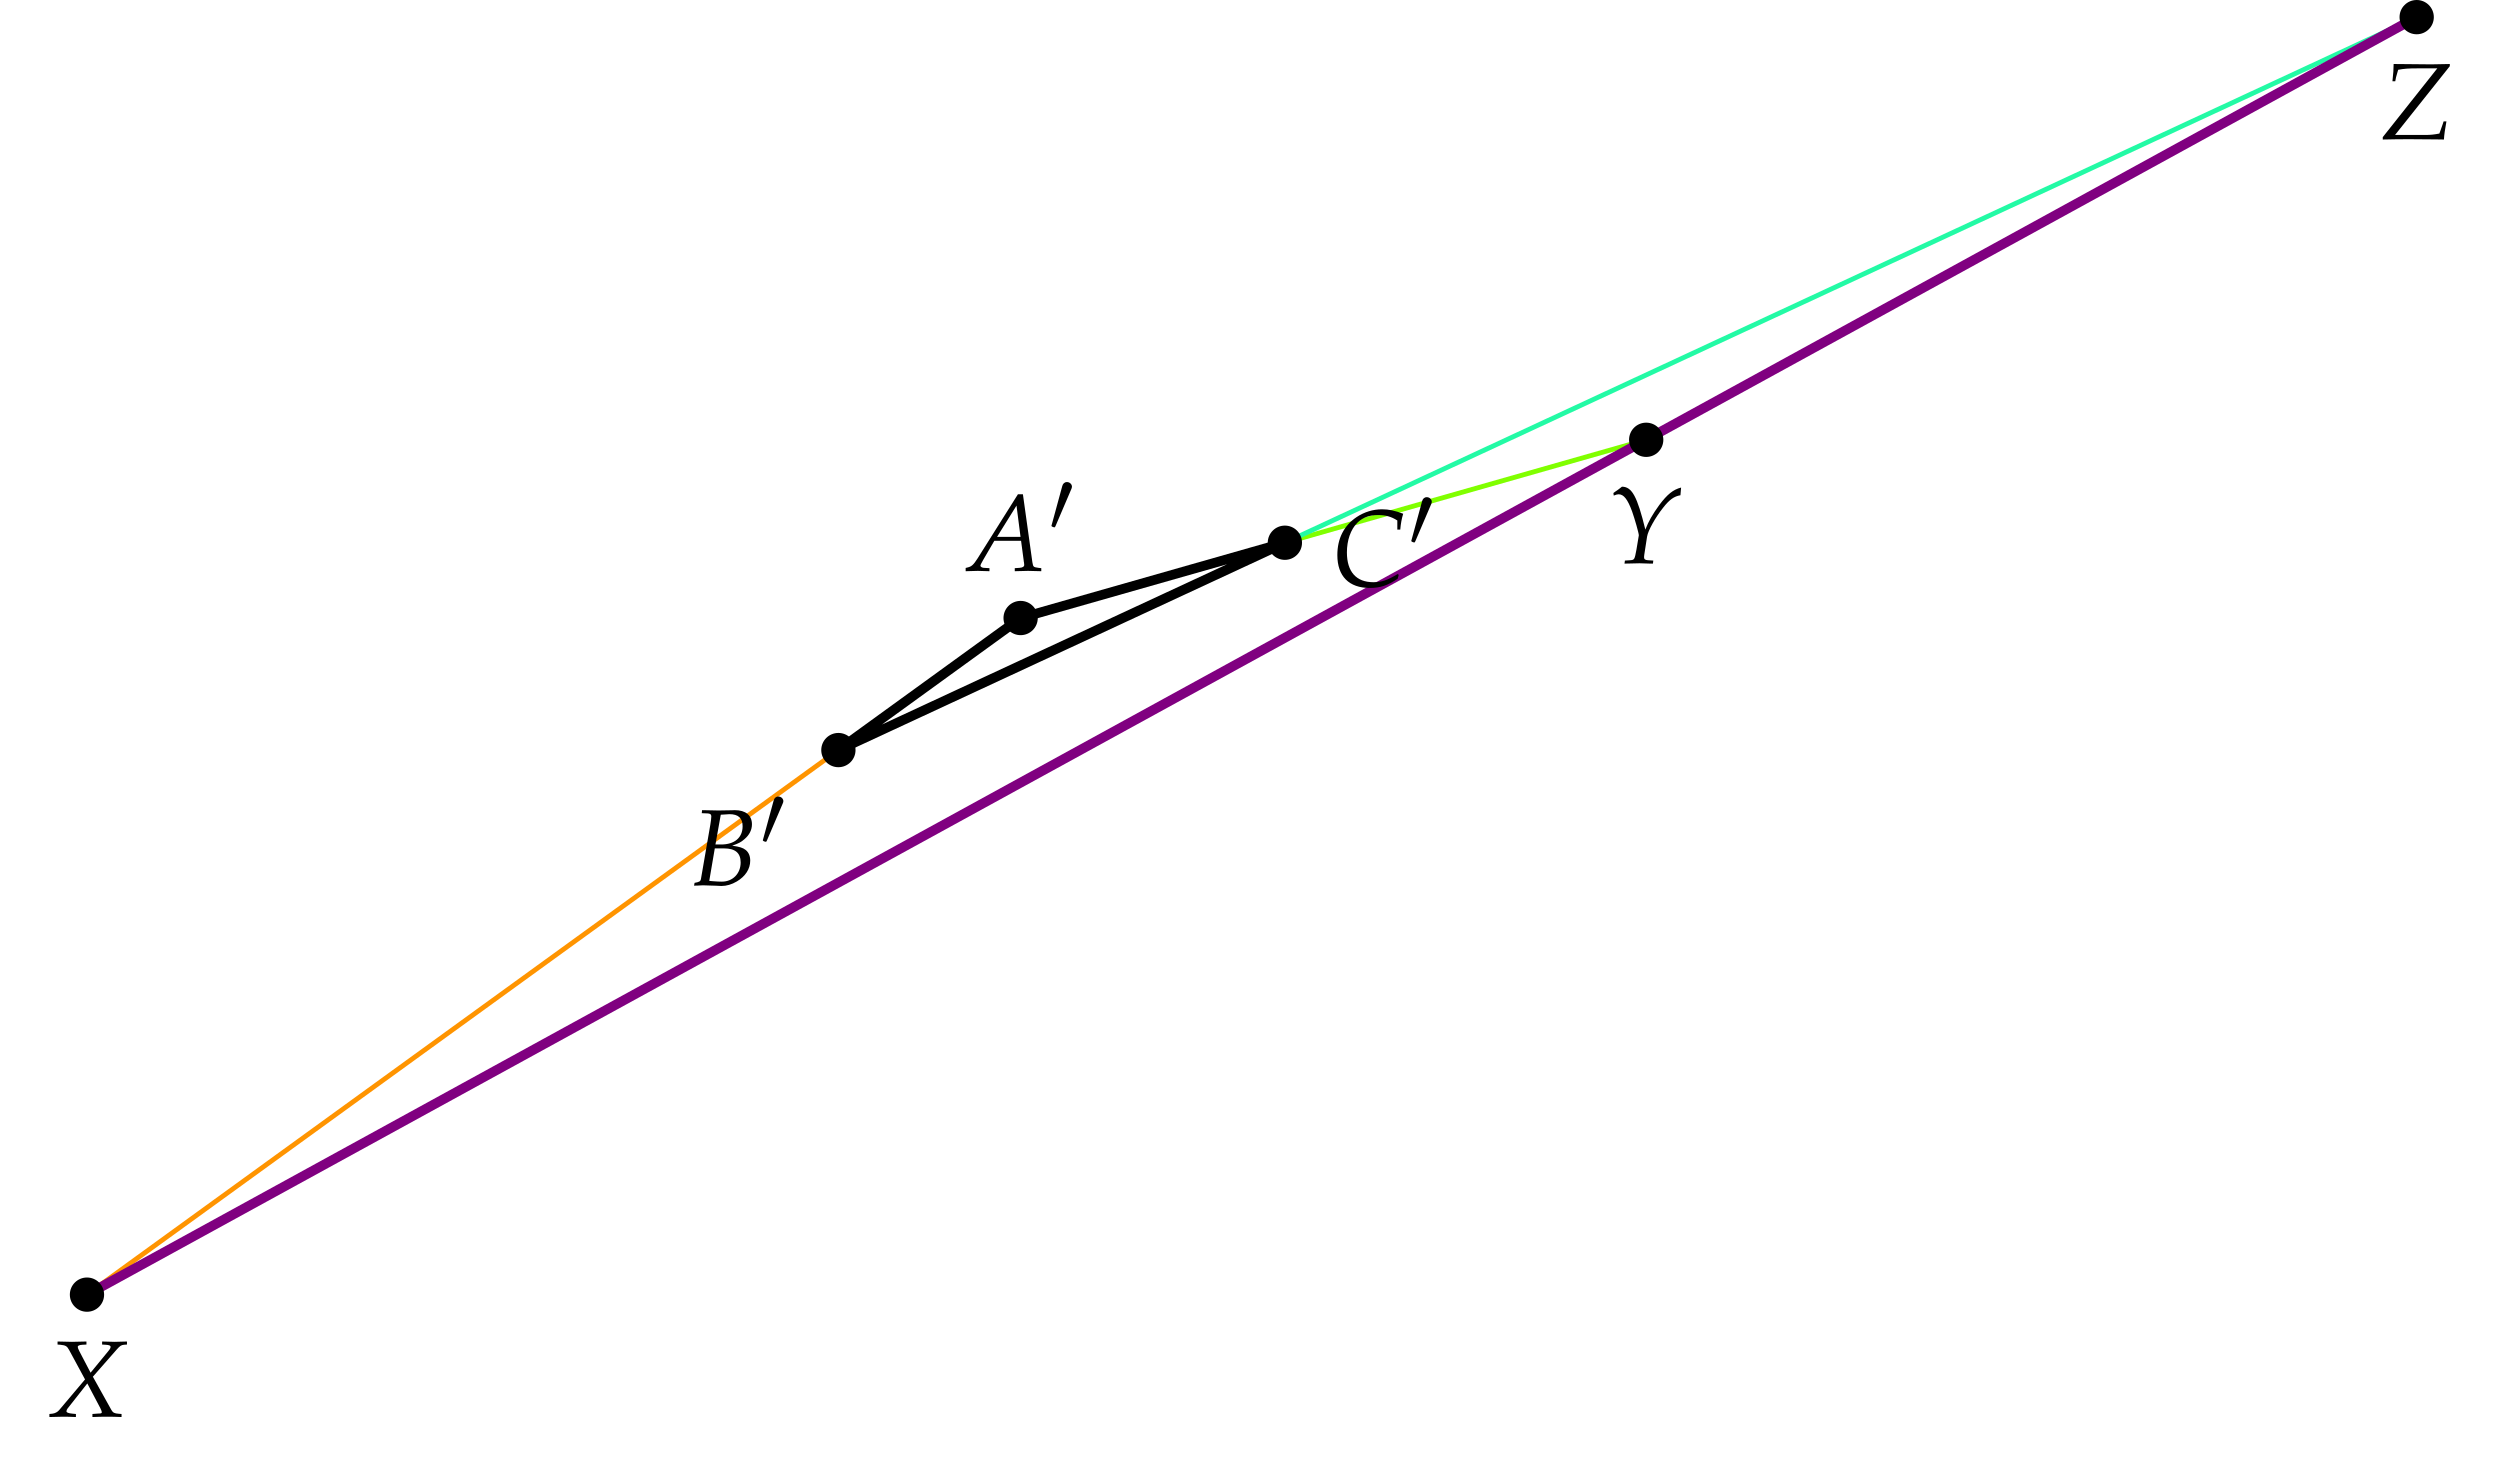
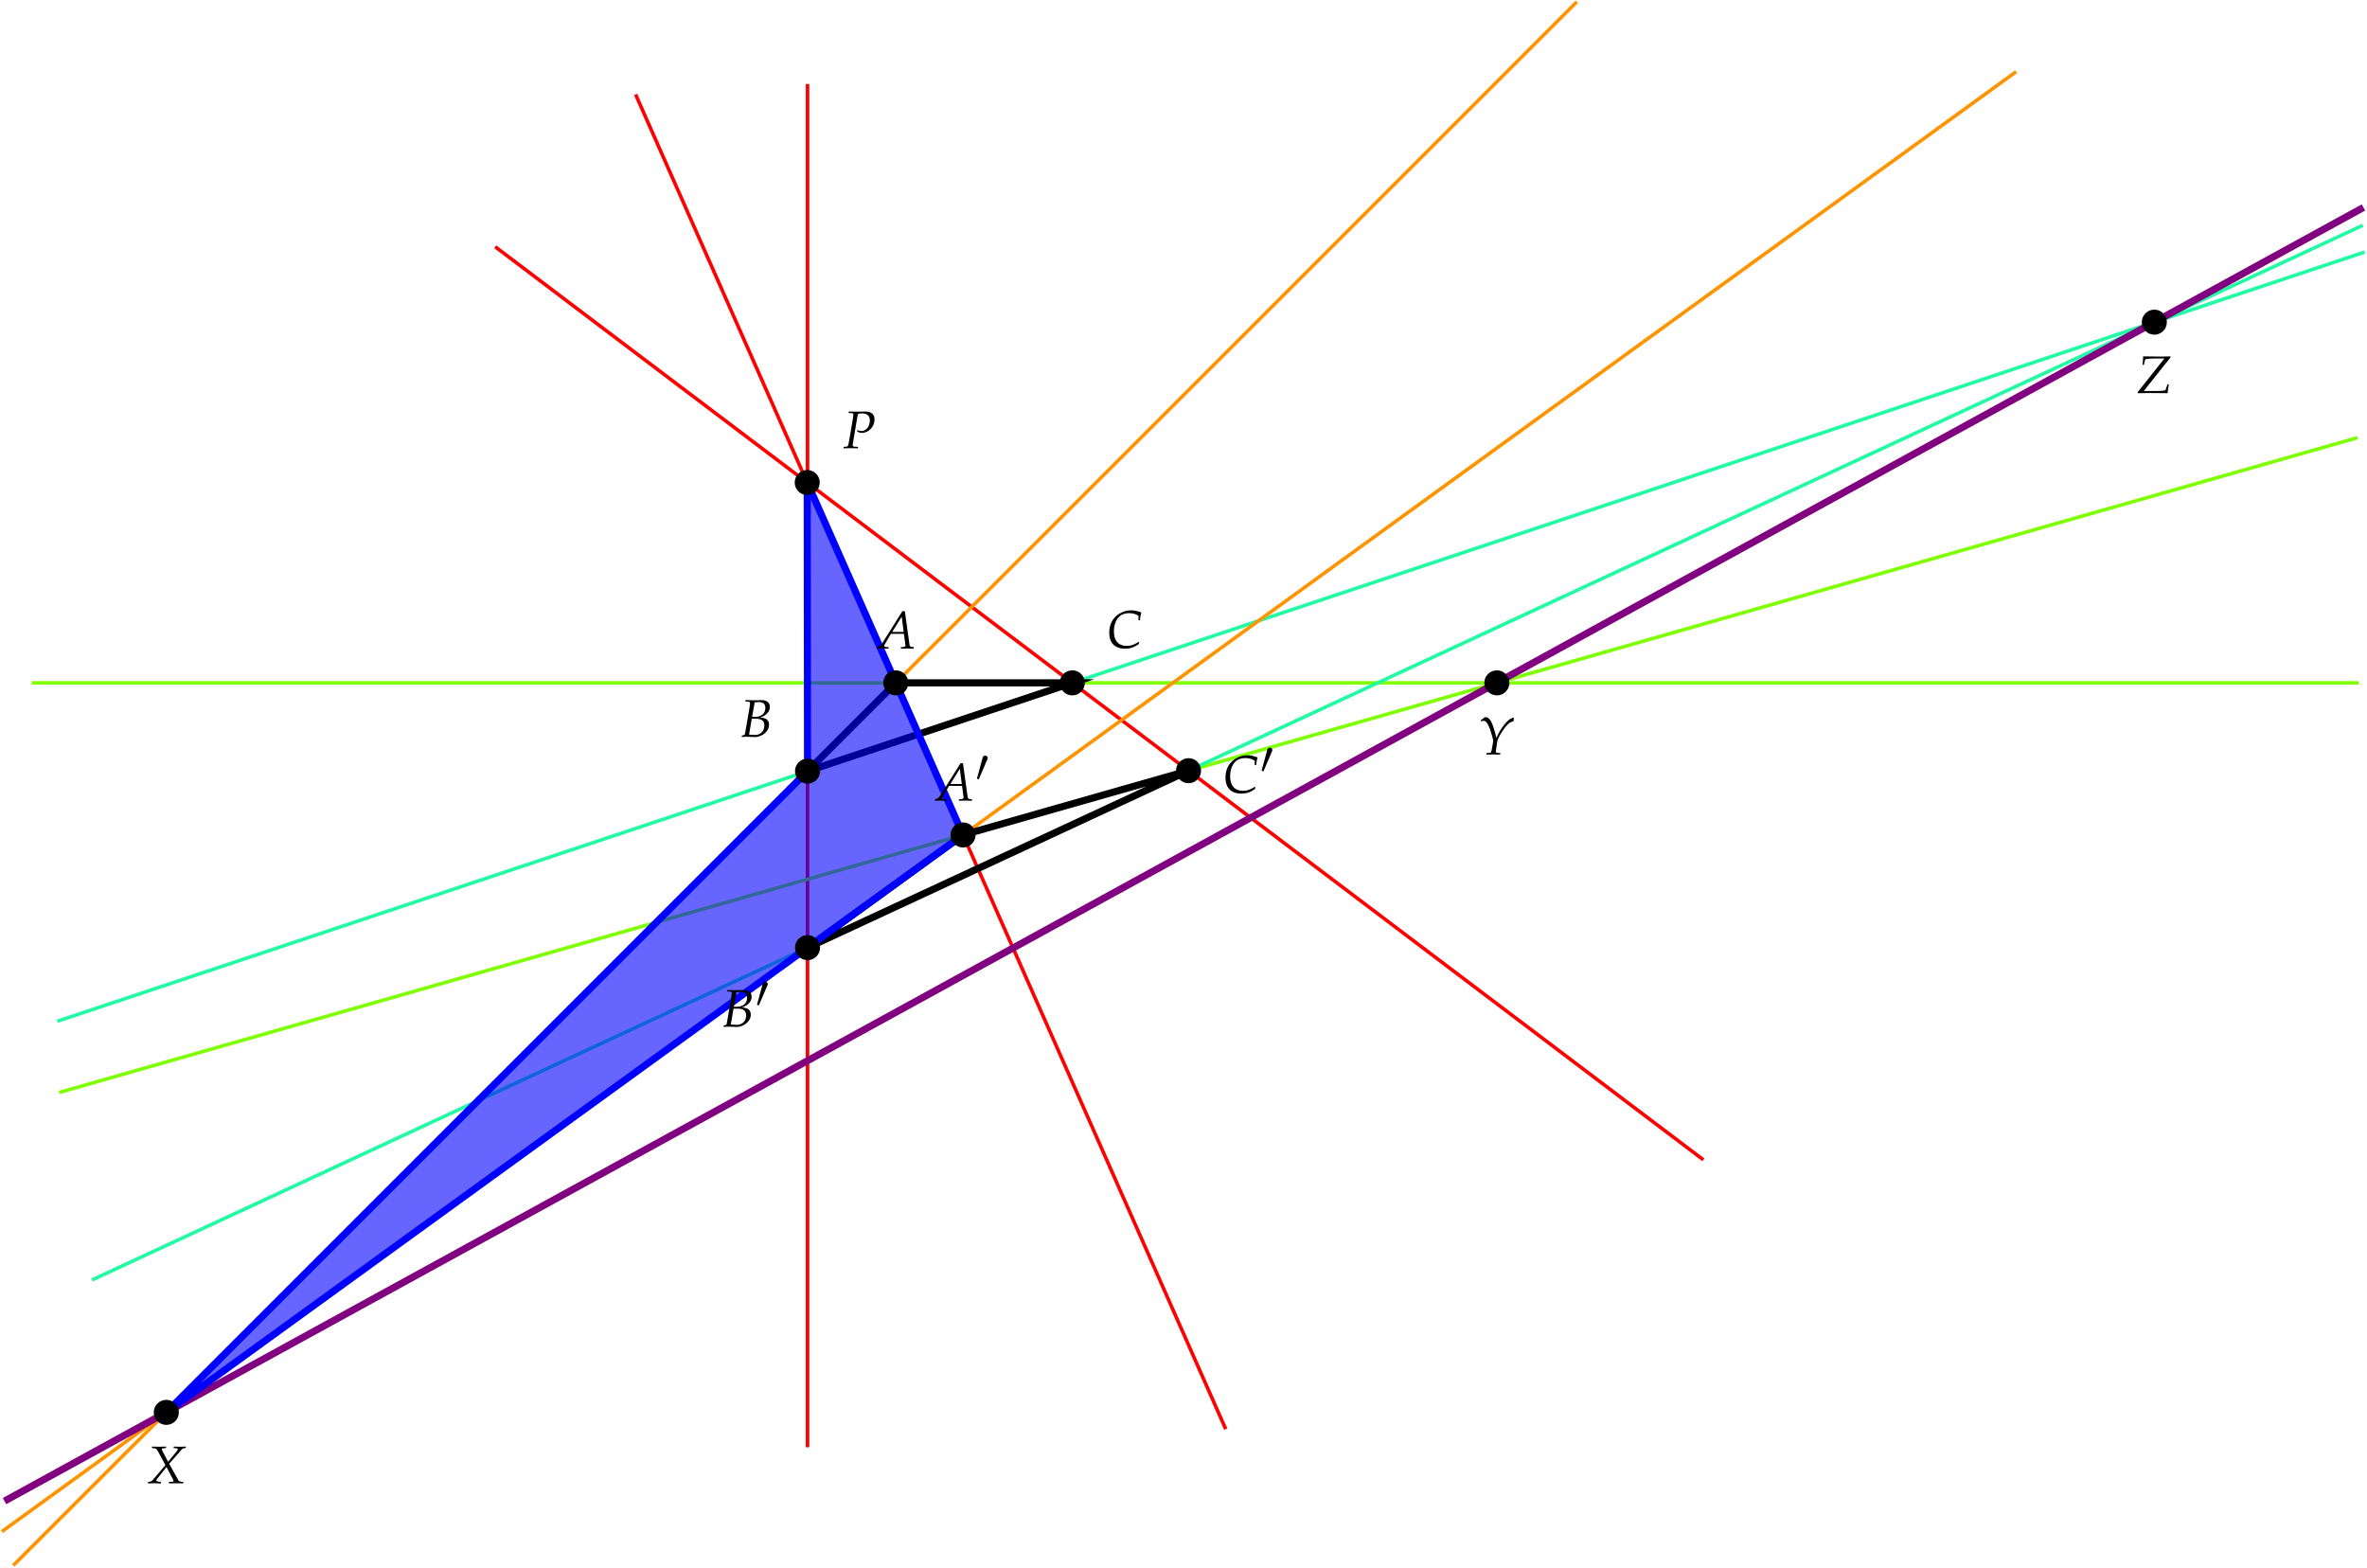
- <svg xmlns="http://www.w3.org/2000/svg" xmlns:xlink="http://www.w3.org/1999/xlink" version="1.1" width="287.752pt" height="168.211pt" viewBox="-.275 37.556 287.752 168.211">
+ <svg xmlns="http://www.w3.org/2000/svg" xmlns:xlink="http://www.w3.org/1999/xlink" version="1.1" width="372.591pt" height="246.677pt" viewBox="-.275 486.148 372.591 246.677">
  <defs>
    <path id="g1-65" d="M5.021-7.662L.967-1.217C.576-.609 .38-.435 .011-.348L-.206-.293V.033C.793 0 .793 0 1.011 0C1.217 0 1.239 0 2.174 .033V-.272L1.609-.304C1.435-.315 1.272-.413 1.272-.511C1.272-.598 1.348-.75 1.554-1.109L2.663-3.011H5.336L5.608-.967V-.935C5.608-.924 5.619-.891 5.63-.837C5.641-.75 5.652-.641 5.652-.598C5.652-.424 5.489-.326 5.184-.304L4.706-.272V.033C5.815 0 5.815 0 6.032 0S6.249 0 7.358 .033V-.272L7.075-.304C6.564-.38 6.554-.38 6.467-.869L5.521-7.662H5.021ZM4.88-6.532L5.282-3.402H2.934L4.88-6.532Z" />
    <path id="g1-66" d="M1.054-7.217L1.63-7.195C1.891-7.184 2.011-7.097 2.011-6.901C2.011-6.749 1.967-6.401 1.913-6.075L.967-.598C.924-.402 .793-.326 .337-.25L.283 .033L.685 .022C.978 0 1.141 0 1.272 0C1.391 0 1.674 .011 1.956 .022L2.358 .033L2.576 .043C2.782 .054 2.924 .065 3.011 .065C3.532 .065 4.054-.087 4.565-.391C5.423-.902 5.902-1.641 5.902-2.467C5.902-2.934 5.749-3.293 5.456-3.532C5.173-3.76 4.847-3.858 4.097-3.967C4.717-4.184 4.989-4.315 5.325-4.619C5.825-5.043 6.075-5.554 6.075-6.108C6.075-6.999 5.445-7.521 4.358-7.521C4.336-7.521 4.228-7.521 4.065-7.51L3.38-7.499C3.25-7.488 2.858-7.488 2.728-7.488C2.521-7.488 2.185-7.499 1.652-7.51L1.087-7.521L1.054-7.217ZM2.358-3.695H3.282C4.402-3.695 4.945-3.239 4.945-2.293C4.945-1.174 4.152-.37 3.065-.37C2.848-.37 2.532-.38 2.174-.413C2.108-.424 1.978-.435 1.804-.446L2.358-3.695ZM2.956-7.064C3.076-7.064 3.097-7.075 3.326-7.086C3.554-7.108 3.695-7.119 3.826-7.119C4.706-7.119 5.141-6.727 5.141-5.912C5.141-4.771 4.336-4.086 2.989-4.086H2.424L2.956-7.064Z" />
    <path id="g1-67" d="M6.488-5.641H6.782C6.836-6.26 6.923-6.727 7.075-7.227C6.249-7.543 5.63-7.673 4.956-7.673C4.065-7.673 3.174-7.401 2.413-6.891C1.141-6.032 .489-4.749 .489-3.087C.489-.978 1.652 .196 3.728 .196C4.771 .196 5.543-.054 6.521-.728L6.63-1.119L6.521-1.196C5.499-.576 4.934-.38 4.086-.38C2.38-.38 1.445-1.424 1.445-3.358C1.445-4.565 1.815-5.641 2.478-6.315C2.989-6.836 3.684-7.097 4.543-7.097C5.315-7.097 5.88-6.945 6.488-6.554V-5.641Z" />
+     <path id="g1-80" d="M1.141-7.217L1.739-7.195C2-7.184 2.119-7.097 2.119-6.901C2.119-6.749 2.076-6.412 2.022-6.075L1.217-1.359C1.032-.37 1.022-.337 .587-.304L.141-.272L.098 .033L.554 .022C1 .011 1.337 0 1.532 0C1.717 0 2.032 .011 2.467 .022L3.043 .033L3.076-.272L2.369-.304C2.087-.315 1.978-.402 1.978-.63C1.978-.728 1.989-.804 2.022-1.011L2.913-6.304C2.913-6.315 2.956-6.532 3.011-6.738C3.021-6.793 3.054-6.901 3.087-7.043C3.478-7.108 3.652-7.13 3.858-7.13C4.967-7.13 5.499-6.651 5.499-5.641C5.499-4.467 4.717-3.51 3.76-3.51C3.521-3.51 3.304-3.565 2.902-3.717L2.924-3.38C3.326-3.184 3.543-3.13 3.858-3.13C5.26-3.13 6.456-4.402 6.456-5.88C6.456-6.977 5.771-7.553 4.478-7.521L2.978-7.488L1.75-7.51L1.174-7.521L1.141-7.217Z" />
    <path id="g1-88" d="M4.521-.272V.033C5.043 .011 5.532 0 5.988 0C6.423 0 6.912 .011 7.434 .033V-.272L7.162-.293C6.717-.326 6.575-.402 6.423-.663L4.565-4L6.967-6.738C7.293-7.097 7.39-7.162 7.673-7.195L7.977-7.217V-7.521L6.738-7.488C6.608-7.488 6.456-7.488 5.489-7.521V-7.217L5.847-7.195C6.195-7.173 6.336-7.119 6.336-6.988C6.336-6.869 6.282-6.771 6.086-6.532L4.336-4.402L3.206-6.564C3.108-6.76 3.054-6.891 3.054-6.977C3.054-7.108 3.195-7.173 3.521-7.195L3.923-7.217V-7.521L3.424-7.51C2.978-7.499 2.652-7.488 2.478-7.488C2.293-7.488 1.967-7.499 1.522-7.51L1.032-7.521V-7.217L1.315-7.195C1.848-7.14 1.978-7.064 2.195-6.662L3.782-3.728L1.196-.663C1.032-.467 .783-.337 .522-.304L.217-.272V.033C.75 .011 1.196 0 1.576 0C1.967 0 2.402 .011 2.869 .033V-.272L2.521-.304C2.108-.348 1.924-.413 1.924-.543C1.924-.63 1.967-.728 2.032-.815L4.01-3.326L5.304-.869C5.402-.674 5.456-.533 5.456-.435C5.456-.348 5.38-.315 5.108-.315L4.934-.304L4.521-.272Z" />
    <path id="g1-89" d="M.565-7.032L.598-6.771C.848-6.869 .967-6.901 1.087-6.901C1.598-6.901 1.989-6.401 2.435-5.184C2.695-4.456 3.119-2.967 3.108-2.793C3.108-2.793 3.108-2.761 3.097-2.728L2.869-1.359C2.684-.37 2.674-.337 2.239-.304L1.717-.272L1.674 .033L2.25 .022C2.761 .011 3.011 0 3.184 0L4.239 .033H4.521L4.554-.272L4.021-.304C3.728-.326 3.63-.402 3.63-.619C3.63-.685 3.641-.793 3.652-.848L3.934-2.674C4.032-3.271 4.739-4.554 5.543-5.565C6.173-6.369 6.63-6.695 7.271-6.804L7.336-7.575C6.543-7.369 5.967-6.912 5.152-5.825C4.489-4.912 4.065-4.173 3.76-3.369C2.945-6.695 2.424-7.651 1.424-7.662L1.38-7.63C1.348-7.597 1.315-7.575 1.282-7.553C1.163-7.456 .935-7.282 .728-7.151L.565-7.032Z" />
    <path id="g1-90" d="M.217 .033C1.261 .011 1.891 0 2.837 0C3.684 0 4.956 .011 5.619 .022L6.336 .033C6.358-.413 6.445-1.032 6.586-1.782H6.304L6.228-1.543C6.151-1.326 6.054-1.043 5.967-.804L5.88-.565C5.391-.467 4.978-.424 4.499-.424H1.445L6.923-7.304V-7.521L5.162-7.488H4.88L2.587-7.51L1.304-7.521C1.304-7.01 1.272-6.586 1.185-5.793H1.467C1.5-6.032 1.565-6.304 1.695-6.727L1.761-6.945C2.369-7.054 2.782-7.086 3.717-7.086H5.673L.217-.206V.033Z" />
-     <path id="g8-48" d="M1.308-2.456C1.334-2.518 1.355-2.565 1.355-2.617C1.355-2.767 1.22-2.891 1.06-2.891C.915-2.891 .822-2.792 .786-2.658L.171-.398C.171-.388 .15-.331 .15-.326C.15-.269 .284-.233 .326-.233C.357-.233 .362-.248 .393-.315L1.308-2.456Z" />
-     <use id="g12-48" xlink:href="#g8-48" transform="scale(1.4)" />
-     <use id="g19-65" xlink:href="#g1-65" transform="scale(.821918)" />
-     <use id="g19-66" xlink:href="#g1-66" transform="scale(.821918)" />
-     <use id="g19-67" xlink:href="#g1-67" transform="scale(.821918)" />
-     <use id="g19-88" xlink:href="#g1-88" transform="scale(.821918)" />
-     <use id="g19-89" xlink:href="#g1-89" transform="scale(.821918)" />
-     <use id="g19-90" xlink:href="#g1-90" transform="scale(.821918)" />
+     <path id="g3-48" d="M1.308-2.456C1.334-2.518 1.355-2.565 1.355-2.617C1.355-2.767 1.22-2.891 1.06-2.891C.915-2.891 .822-2.792 .786-2.658L.171-.398C.171-.388 .15-.331 .15-.326C.15-.269 .284-.233 .326-.233C.357-.233 .362-.248 .393-.315L1.308-2.456Z" />
+     <use id="g23-65" xlink:href="#g1-65" transform="scale(.547945)" />
+     <use id="g23-66" xlink:href="#g1-66" transform="scale(.547945)" />
+     <use id="g23-67" xlink:href="#g1-67" transform="scale(.547945)" />
+     <use id="g23-80" xlink:href="#g1-80" transform="scale(.547945)" />
+     <use id="g23-88" xlink:href="#g1-88" transform="scale(.547945)" />
+     <use id="g23-89" xlink:href="#g1-89" transform="scale(.547945)" />
+     <use id="g23-90" xlink:href="#g1-90" transform="scale(.547945)" />
  </defs>
  <g id="page1" transform="matrix(1.4 0 0 1.4 0 0)">
-     <g stroke-miterlimit="10" transform="translate(68.73194,88.49325)scale(0.996264,-0.996264)">
+     <g stroke-miterlimit="10" transform="translate(90.59943,453.791)scale(0.996264,-0.996264)">
      <g fill="#000" stroke="#000">
        <g stroke-width="0.4">
+           <g fill="#f00" stroke="#f00">
+             <path d="M-35.247 79.092L101.103-23.945" fill="none" />
+           </g>
+           <g fill="#f00" stroke="#f00">
+             <path d="M-19.405 96.286L47.198-54.337" fill="none" />
+           </g>
+           <g fill="#f00" stroke="#f00">
+             <path d="M0 97.456V-56.381" fill="none" />
+           </g>
          <g fill="#80ff00" stroke="#80ff00">
-             <path d="M15.039 10.898L66.662 25.605" fill="none" />
+             <path d="M-87.562 29.878H175.074" fill="none" />
+           </g>
+           <g fill="#80ff00" stroke="#80ff00">
+             <path d="M-84.455-16.342L174.937 57.554" fill="none" />
          </g>
          <g fill="#23faa5" stroke="#23faa5">
-             <path d="M0 0L130.245 60.485" fill="none" />
+             <path d="M-84.674-8.306L175.737 78.499" fill="none" />
+           </g>
+           <g fill="#23faa5" stroke="#23faa5">
+             <path d="M-80.76-37.504L175.52 81.511" fill="none" />
          </g>
          <g fill="#ff9400" stroke="#ff9400">
-             <path d="M-62.009-44.939L15.039 10.898" fill="none" />
+             <path d="M-90.936-65.904L136.403 98.854" fill="none" />
+           </g>
+           <g fill="#ff9400" stroke="#ff9400">
+             <path d="M-89.636-69.716L86.823 106.742" fill="none" />
          </g>
          <g stroke-width="0.8">
            <g fill="#800080" stroke="#800080">
-               <path d="M-62.009-44.939L130.245 60.485" fill="none" />
-             </g>
-           </g>
-           <g stroke-width="0.8">
-             <path d="M15.039 10.898L0 0L36.846 17.111L15.039 10.898" fill="none" />
-           </g>
-           <path d="M16.453 10.898C16.453 11.679 15.82 12.312 15.039 12.312S13.624 11.679 13.624 10.898C13.624 10.116 14.258 9.483 15.039 9.483S16.453 10.116 16.453 10.898ZM15.039 10.898" stroke="none" />
-           <g transform="translate(15.0388,10.89758)">
-             <g stroke="none" transform="scale(-1.00375,1.00375)translate(68.73194,88.49325)scale(-1,-1)">
+               <path d="M-90.627-62.456L175.598 83.53" fill="none" />
+             </g>
+           </g>
+           <g stroke-width="0.8">
+             <path d="M9.961 29.882L0 19.921L29.882 29.882H9.961" fill="none" />
+           </g>
+           <g stroke-width="0.8">
+             <path d="M17.55 12.718L0 0L43 19.969L17.55 12.718" fill="none" />
+           </g>
+           <g stroke-width="0.8">
+             <g fill="#00f" stroke="#00f">
+               <path d="M-.036 52.49L9.961 29.882L17.55 12.718L-72.365-52.444L0 19.921L-.036 52.49" fill="none" />
+             </g>
+           </g>
+           <g fill="#00f" stroke="#00f">
+             <g stroke-opacity="0.6">
+               <g fill-opacity="0.6">
+                 <path d="M-.036 52.49L9.961 29.882L17.55 12.718L-72.365-52.444L0 19.921" stroke="none" />
+               </g>
+             </g>
+           </g>
+           <path d="M11.375 29.882C11.375 30.663 10.742 31.296 9.961 31.296S8.546 30.663 8.546 29.882C8.546 29.101 9.179 28.467 9.961 28.467S11.375 29.101 11.375 29.882ZM9.961 29.882" stroke="none" />
+           <g transform="translate(9.96051,29.88159)">
+             <g stroke="none" transform="scale(-1.00375,1.00375)translate(90.59943,453.791)scale(-1,-1)">
+               <g fill="#000">
+                 <g stroke="none" />
+               </g>
+             </g>
+           </g>
+           <path d="M1.414 19.921C1.414 20.702 .781 21.335 0 21.335S-1.414 20.702-1.414 19.921S-.781 18.507 0 18.507S1.414 19.14 1.414 19.921ZM0 19.921" stroke="none" />
+           <g transform="translate(0.0,19.92105)">
+             <g stroke="none" transform="scale(-1.00375,1.00375)translate(90.59943,453.791)scale(-1,-1)">
+               <g fill="#000">
+                 <g stroke="none" />
+               </g>
+             </g>
+           </g>
+           <path d="M31.296 29.882C31.296 30.663 30.663 31.296 29.882 31.296C29.101 31.296 28.467 30.663 28.467 29.882C28.467 29.101 29.101 28.467 29.882 28.467C30.663 28.467 31.296 29.101 31.296 29.882ZM29.882 29.882" stroke="none" />
+           <g transform="translate(29.88159,29.88159)">
+             <g stroke="none" transform="scale(-1.00375,1.00375)translate(90.59943,453.791)scale(-1,-1)">
+               <g fill="#000">
+                 <g stroke="none" />
+               </g>
+             </g>
+           </g>
+           <path d="M18.965 12.718C18.965 13.499 18.332 14.132 17.55 14.132C16.769 14.132 16.136 13.499 16.136 12.718C16.136 11.937 16.769 11.303 17.55 11.303C18.332 11.303 18.965 11.937 18.965 12.718ZM17.55 12.718" stroke="none" />
+           <g transform="translate(17.55045,12.7176)">
+             <g stroke="none" transform="scale(-1.00375,1.00375)translate(90.59943,453.791)scale(-1,-1)">
              <g fill="#000">
                <g stroke="none" />
              </g>
            </g>
          </g>
          <path d="M1.414 0C1.414 .781 .781 1.414 0 1.414S-1.414 .781-1.414 0S-.781-1.414 0-1.414S1.414-.781 1.414 0ZM0 0" stroke="none" />
-           <g stroke="none" transform="scale(-1.00375,1.00375)translate(68.73194,88.49325)scale(-1,-1)">
+           <g stroke="none" transform="scale(-1.00375,1.00375)translate(90.59943,453.791)scale(-1,-1)">
            <g fill="#000">
              <g stroke="none" />
            </g>
          </g>
-           <path d="M38.26 17.111C38.26 17.892 37.627 18.525 36.846 18.525C36.065 18.525 35.432 17.892 35.432 17.111C35.432 16.33 36.065 15.697 36.846 15.697C37.627 15.697 38.26 16.33 38.26 17.111ZM36.846 17.111" stroke="none" />
-           <g transform="translate(36.846,17.11115)">
-             <g stroke="none" transform="scale(-1.00375,1.00375)translate(68.73194,88.49325)scale(-1,-1)">
-               <g fill="#000">
-                 <g stroke="none" />
-               </g>
-             </g>
-           </g>
-           <path d="M-60.595-44.939C-60.595-44.158-61.228-43.525-62.009-43.525S-63.423-44.158-63.423-44.939S-62.79-46.353-62.009-46.353S-60.595-45.72-60.595-44.939ZM-62.009-44.939" stroke="none" />
-           <g transform="translate(-62.00914,-44.93895)">
-             <g stroke="none" transform="scale(-1.00375,1.00375)translate(68.73194,88.49325)scale(-1,-1)">
-               <g fill="#000">
-                 <g stroke="none" />
-               </g>
-             </g>
-           </g>
-           <path d="M68.077 25.605C68.077 26.386 67.444 27.02 66.662 27.02C65.881 27.02 65.248 26.386 65.248 25.605C65.248 24.824 65.881 24.191 66.662 24.191C67.444 24.191 68.077 24.824 68.077 25.605ZM66.662 25.605" stroke="none" />
-           <g transform="translate(66.66248,25.60526)">
-             <g stroke="none" transform="scale(-1.00375,1.00375)translate(68.73194,88.49325)scale(-1,-1)">
-               <g fill="#000">
-                 <g stroke="none" />
-               </g>
-             </g>
-           </g>
-           <path d="M131.66 60.485C131.66 61.266 131.027 61.899 130.245 61.899S128.831 61.266 128.831 60.485C128.831 59.704 129.464 59.07 130.245 59.07S131.66 59.704 131.66 60.485ZM130.245 60.485" stroke="none" />
-           <g transform="translate(130.2455,60.48476)">
-             <g stroke="none" transform="scale(-1.00375,1.00375)translate(68.73194,88.49325)scale(-1,-1)">
-               <g fill="#000">
-                 <g stroke="none" />
-               </g>
-             </g>
-           </g>
-           <g transform="translate(10.11032,14.78764)">
-             <g stroke="none" transform="scale(-1.00375,1.00375)translate(68.73194,88.49325)scale(-1,-1)">
-               <g fill="#000">
-                 <g stroke="none">
-                   <use x="69.292" y="88.493" xlink:href="#g19-65" />
-                   <use x="75.965" y="85.238" xlink:href="#g12-48" />
-                 </g>
-               </g>
-             </g>
-           </g>
-           <g transform="translate(-12.43755,-11.16258)">
-             <g stroke="none" transform="scale(-1.00375,1.00375)translate(68.73194,88.49325)scale(-1,-1)">
-               <g fill="#000">
-                 <g stroke="none">
-                   <use x="69.023" y="88.493" xlink:href="#g19-66" />
-                   <use x="74.701" y="85.238" xlink:href="#g12-48" />
-                 </g>
-               </g>
-             </g>
-           </g>
-           <g transform="translate(40.69559,13.54015)">
-             <g stroke="none" transform="scale(-1.00375,1.00375)translate(68.73194,88.49325)scale(-1,-1)">
-               <g fill="#000">
-                 <g stroke="none">
-                   <use x="68.808" y="88.493" xlink:href="#g19-67" />
-                   <use x="75.078" y="85.238" xlink:href="#g12-48" />
-                 </g>
-               </g>
-             </g>
-           </g>
-           <g transform="translate(-65.53712,-55.01204)">
-             <g stroke="none" transform="scale(-1.00375,1.00375)translate(68.73194,88.49325)scale(-1,-1)">
-               <g fill="#000">
-                 <g stroke="none">
-                   <use x="68.979" y="88.493" xlink:href="#g19-88" />
-                 </g>
-               </g>
-             </g>
-           </g>
-           <g transform="translate(63.5575,15.41518)">
-             <g stroke="none" transform="scale(-1.00375,1.00375)translate(68.73194,88.49325)scale(-1,-1)">
-               <g fill="#000">
-                 <g stroke="none">
-                   <use x="68.665" y="88.493" xlink:href="#g19-89" />
-                 </g>
-               </g>
-             </g>
-           </g>
-           <g transform="translate(127.0191,50.41167)">
-             <g stroke="none" transform="scale(-1.00375,1.00375)translate(68.73194,88.49325)scale(-1,-1)">
-               <g fill="#000">
-                 <g stroke="none">
-                   <use x="68.979" y="88.493" xlink:href="#g19-90" />
+           <path d="M44.414 19.969C44.414 20.75 43.781 21.383 43 21.383S41.585 20.75 41.585 19.969C41.585 19.188 42.219 18.555 43 18.555S44.414 19.188 44.414 19.969ZM43 19.969" stroke="none" />
+           <g transform="translate(42.99965,19.96889)">
+             <g stroke="none" transform="scale(-1.00375,1.00375)translate(90.59943,453.791)scale(-1,-1)">
+               <g fill="#000">
+                 <g stroke="none" />
+               </g>
+             </g>
+           </g>
+           <path d="M-70.951-52.444C-70.951-51.663-71.584-51.03-72.365-51.03S-73.78-51.663-73.78-52.444C-73.78-53.225-73.146-53.859-72.365-53.859S-70.951-53.225-70.951-52.444ZM-72.365-52.444" stroke="none" />
+           <g transform="translate(-72.3653,-52.44421)">
+             <g stroke="none" transform="scale(-1.00375,1.00375)translate(90.59943,453.791)scale(-1,-1)">
+               <g fill="#000">
+                 <g stroke="none" />
+               </g>
+             </g>
+           </g>
+           <path d="M79.21 29.882C79.21 30.663 78.577 31.296 77.796 31.296C77.015 31.296 76.381 30.663 76.381 29.882C76.381 29.101 77.015 28.467 77.796 28.467C78.577 28.467 79.21 29.101 79.21 29.882ZM77.796 29.882" stroke="none" />
+           <g transform="translate(77.79578,29.88159)">
+             <g stroke="none" transform="scale(-1.00375,1.00375)translate(90.59943,453.791)scale(-1,-1)">
+               <g fill="#000">
+                 <g stroke="none" />
+               </g>
+             </g>
+           </g>
+           <path d="M153.412 70.586C153.412 71.367 152.779 72.001 151.998 72.001S150.583 71.367 150.583 70.586C150.583 69.805 151.217 69.172 151.998 69.172S153.412 69.805 153.412 70.586ZM151.998 70.586" stroke="none" />
+           <g transform="translate(151.9978,70.58633)">
+             <g stroke="none" transform="scale(-1.00375,1.00375)translate(90.59943,453.791)scale(-1,-1)">
+               <g fill="#000">
+                 <g stroke="none" />
+               </g>
+             </g>
+           </g>
+           <path d="M1.378 52.49C1.378 53.271 .745 53.904-.036 53.904S-1.45 53.271-1.45 52.49S-.817 51.076-.036 51.076S1.378 51.709 1.378 52.49ZM-.036 52.49" stroke="none" />
+           <g transform="translate(-0.03586,52.49002)">
+             <g stroke="none" transform="scale(-1.00375,1.00375)translate(90.59943,453.791)scale(-1,-1)">
+               <g fill="#000">
+                 <g stroke="none" />
+               </g>
+             </g>
+           </g>
+           <g transform="translate(7.56952,33.75816)">
+             <g stroke="none" transform="scale(-1.00375,1.00375)translate(90.59943,453.791)scale(-1,-1)">
+               <g fill="#000">
+                 <g stroke="none">
+                   <use x="90.973" y="453.791" xlink:href="#g23-65" />
+                 </g>
+               </g>
+             </g>
+           </g>
+           <g transform="translate(-7.78557,23.79762)">
+             <g stroke="none" transform="scale(-1.00375,1.00375)translate(90.59943,453.791)scale(-1,-1)">
+               <g fill="#000">
+                 <g stroke="none">
+                   <use x="90.794" y="453.791" xlink:href="#g23-66" />
+                 </g>
+               </g>
+             </g>
+           </g>
+           <g transform="translate(33.73119,33.84517)">
+             <g stroke="none" transform="scale(-1.00375,1.00375)translate(90.59943,453.791)scale(-1,-1)">
+               <g fill="#000">
+                 <g stroke="none">
+                   <use x="90.65" y="453.791" xlink:href="#g23-67" />
+                 </g>
+               </g>
+             </g>
+           </g>
+           <g transform="translate(14.12946,16.59418)">
+             <g stroke="none" transform="scale(-1.00375,1.00375)translate(90.59943,453.791)scale(-1,-1)">
+               <g fill="#000">
+                 <g stroke="none">
+                   <use x="90.973" y="453.791" xlink:href="#g23-65" />
+                   <use x="95.426" y="451.621" xlink:href="#g3-48" />
+                 </g>
+               </g>
+             </g>
+           </g>
+           <g transform="translate(-9.84557,-8.91759)">
+             <g stroke="none" transform="scale(-1.00375,1.00375)translate(90.59943,453.791)scale(-1,-1)">
+               <g fill="#000">
+                 <g stroke="none">
+                   <use x="90.794" y="453.791" xlink:href="#g23-66" />
+                   <use x="94.583" y="451.621" xlink:href="#g3-48" />
+                 </g>
+               </g>
+             </g>
+           </g>
+           <g transform="translate(46.84924,17.49188)">
+             <g stroke="none" transform="scale(-1.00375,1.00375)translate(90.59943,453.791)scale(-1,-1)">
+               <g fill="#000">
+                 <g stroke="none">
+                   <use x="90.65" y="453.791" xlink:href="#g23-67" />
+                   <use x="94.834" y="451.621" xlink:href="#g3-48" />
+                 </g>
+               </g>
+             </g>
+           </g>
+           <g transform="translate(3.81374,56.3666)">
+             <g stroke="none" transform="scale(-1.00375,1.00375)translate(90.59943,453.791)scale(-1,-1)">
+               <g fill="#000">
+                 <g stroke="none">
+                   <use x="90.794" y="453.791" xlink:href="#g23-80" />
+                 </g>
+               </g>
+             </g>
+           </g>
+           <g transform="translate(-74.71729,-60.4428)">
+             <g stroke="none" transform="scale(-1.00375,1.00375)translate(90.59943,453.791)scale(-1,-1)">
+               <g fill="#000">
+                 <g stroke="none">
+                   <use x="90.764" y="453.791" xlink:href="#g23-88" />
+                 </g>
+               </g>
+             </g>
+           </g>
+           <g transform="translate(75.72578,21.80501)">
+             <g stroke="none" transform="scale(-1.00375,1.00375)translate(90.59943,453.791)scale(-1,-1)">
+               <g fill="#000">
+                 <g stroke="none">
+                   <use x="90.555" y="453.791" xlink:href="#g23-89" />
+                 </g>
+               </g>
+             </g>
+           </g>
+           <g transform="translate(149.8468,62.58775)">
+             <g stroke="none" transform="scale(-1.00375,1.00375)translate(90.59943,453.791)scale(-1,-1)">
+               <g fill="#000">
+                 <g stroke="none">
+                   <use x="90.764" y="453.791" xlink:href="#g23-90" />
                </g>
              </g>
            </g>
          </g>
        </g>
      </g>
    </g>
  </g>
</svg>
